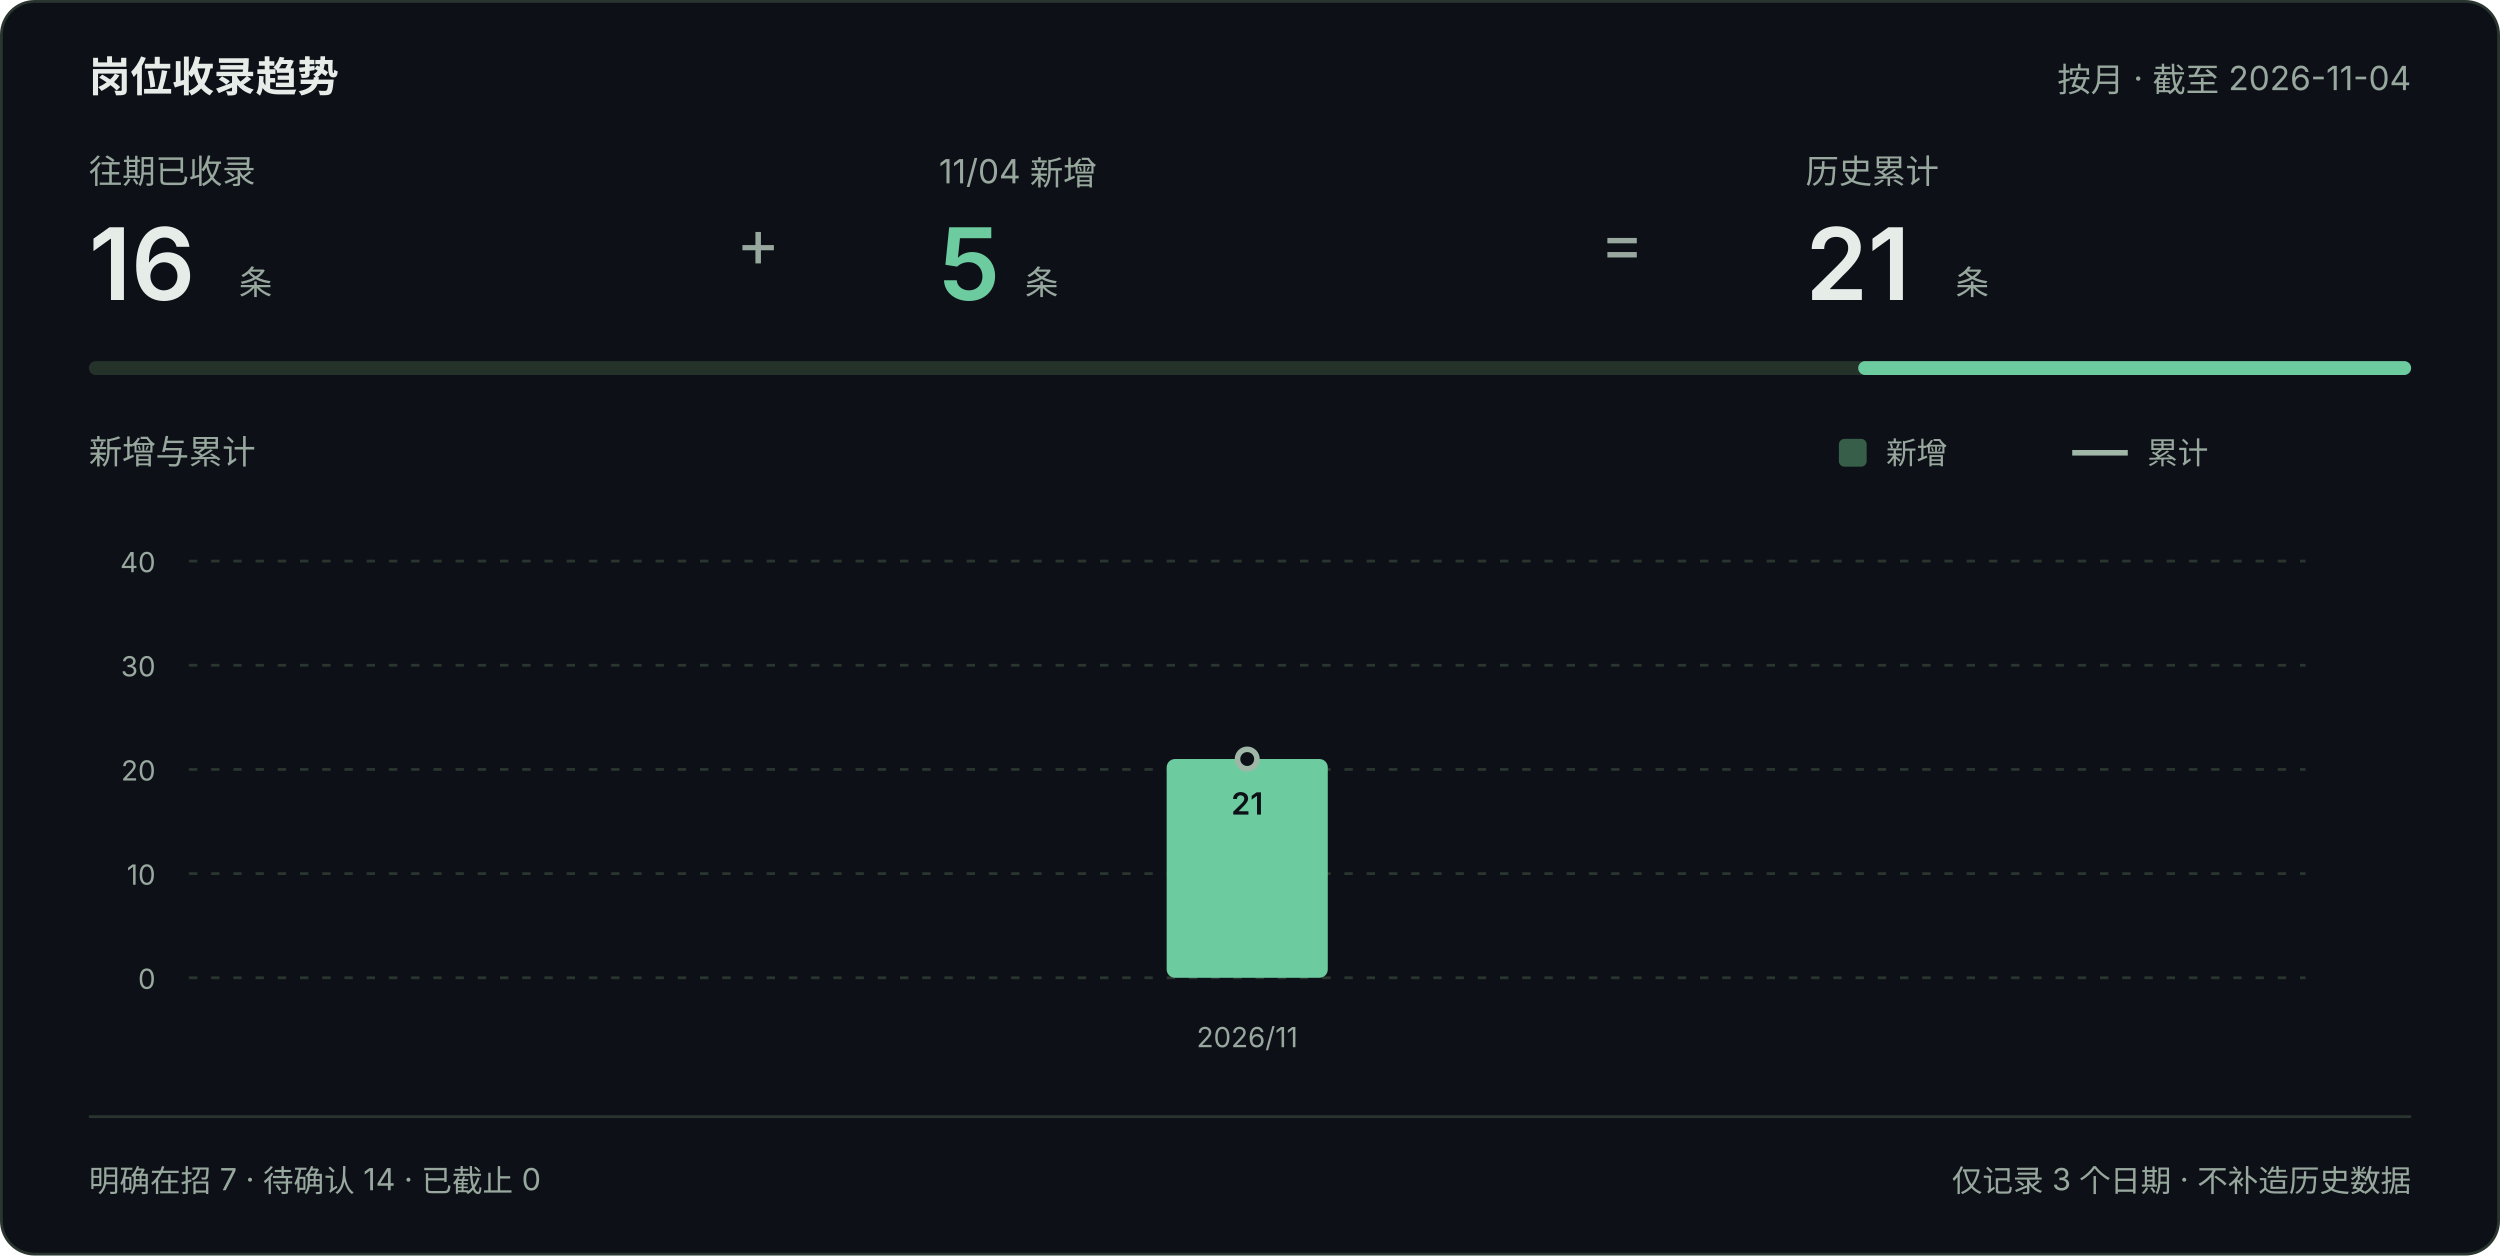
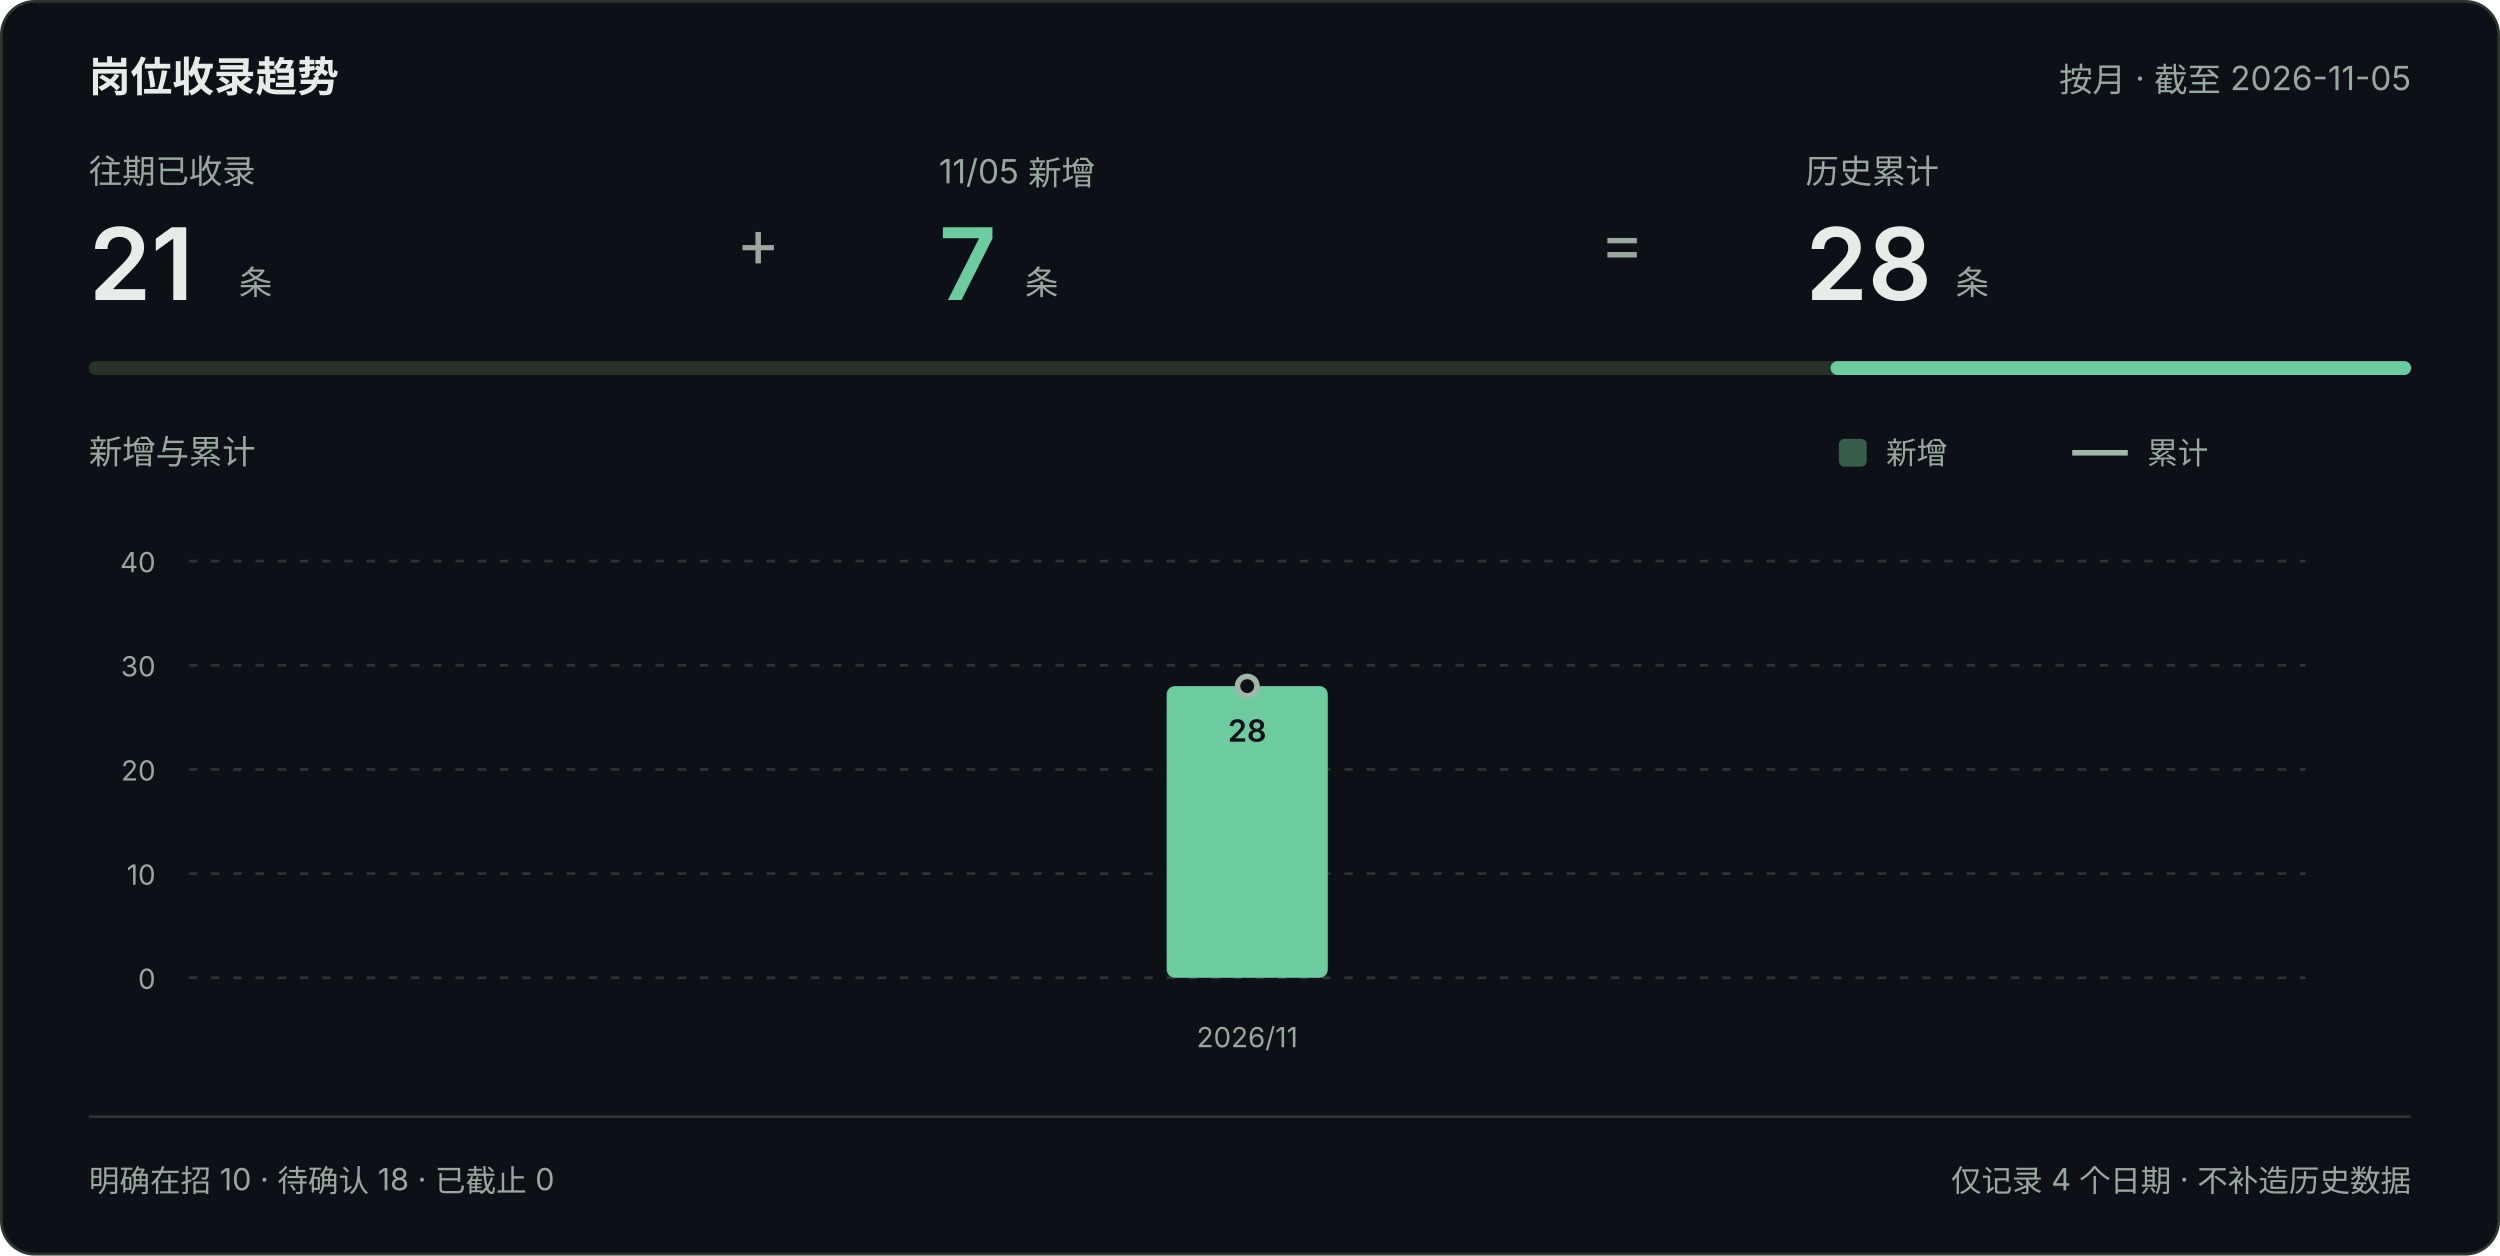
<svg xmlns="http://www.w3.org/2000/svg" width="900" height="452" viewBox="0 0 900 452" role="img" aria-labelledby="title desc">
  <rect x=".5" y=".5" width="899" height="451" rx="12" fill="#0d1117" stroke="#29352e" />
  <g font-family="-apple-system,BlinkMacSystemFont,Segoe UI,PingFang SC,Microsoft YaHei,sans-serif">
    <text x="32" y="33" fill="#e6ede8" font-size="15" font-weight="600" text-anchor="start">岗位收录趋势</text>
-     <text x="868" y="33" fill="#98a89e" font-size="12" font-weight="400" text-anchor="end">按月 · 截至 2026-11-04</text>
+     <text x="868" y="33" fill="#98a89e" font-size="12" font-weight="400" text-anchor="end">按月 · 截至 2026-11-05</text>
    <text x="32" y="66" fill="#98a89e" font-size="12" font-weight="400" text-anchor="start">往期已收录</text>
-     <text x="32" y="108" fill="#e6ede8" font-size="36" font-weight="600" text-anchor="start">16</text>
+     <text x="32" y="108" fill="#e6ede8" font-size="36" font-weight="600" text-anchor="start">21</text>
    <text x="86" y="106" fill="#98a89e" font-size="12" font-weight="400" text-anchor="start">条</text>
-     <text x="338" y="66" fill="#98a89e" font-size="12" font-weight="400" text-anchor="start">11/04 新增</text>
-     <text x="338" y="108" fill="#6dcba0" font-size="36" font-weight="600" text-anchor="start">5</text>
+     <text x="338" y="66" fill="#98a89e" font-size="12" font-weight="400" text-anchor="start">11/05 新增</text>
+     <text x="338" y="108" fill="#6dcba0" font-size="36" font-weight="600" text-anchor="start">7</text>
    <text x="369" y="106" fill="#98a89e" font-size="12" font-weight="400" text-anchor="start">条</text>
    <text x="650" y="66" fill="#98a89e" font-size="12" font-weight="400" text-anchor="start">历史累计</text>
-     <text x="650" y="108" fill="#e6ede8" font-size="36" font-weight="600" text-anchor="start">21</text>
+     <text x="650" y="108" fill="#e6ede8" font-size="36" font-weight="600" text-anchor="start">28</text>
    <text x="704" y="106" fill="#98a89e" font-size="12" font-weight="400" text-anchor="start">条</text>
    <text x="265" y="96" fill="#98a89e" font-size="24" font-weight="400" text-anchor="start">+</text>
    <text x="576" y="96" fill="#98a89e" font-size="24" font-weight="400" text-anchor="start">=</text>
    <rect x="32" y="130" width="836" height="5" rx="2.5" fill="#25322a" />
-     <rect x="668.95" y="130" width="199.05" height="5" rx="2.5" fill="#6dcba0" />
+     <rect x="659.00" y="130" width="209.00" height="5" rx="2.5" fill="#6dcba0" />
    <text x="32" y="167" fill="#98a89e" font-size="12" font-weight="400" text-anchor="start">新增与累计</text>
    <rect x="662" y="158" width="10" height="10" rx="2" fill="#375e49" />
    <text x="679" y="167" fill="#98a89e" font-size="11" font-weight="400" text-anchor="start">新增</text>
    <line x1="746" y1="163" x2="766" y2="163" stroke="#a0b7a8" stroke-width="2" />
    <text x="773" y="167" fill="#98a89e" font-size="11" font-weight="400" text-anchor="start">累计</text>
    <line x1="68" y1="352.0" x2="830" y2="352.0" stroke="#29352e" stroke-dasharray="3 5" />
    <text x="56" y="356.0" fill="#98a89e" font-size="10" font-weight="400" text-anchor="end">0</text>
    <line x1="68" y1="314.5" x2="830" y2="314.5" stroke="#29352e" stroke-dasharray="3 5" />
    <text x="56" y="318.5" fill="#98a89e" font-size="10" font-weight="400" text-anchor="end">10</text>
    <line x1="68" y1="277.0" x2="830" y2="277.0" stroke="#29352e" stroke-dasharray="3 5" />
    <text x="56" y="281.0" fill="#98a89e" font-size="10" font-weight="400" text-anchor="end">20</text>
    <line x1="68" y1="239.5" x2="830" y2="239.5" stroke="#29352e" stroke-dasharray="3 5" />
    <text x="56" y="243.5" fill="#98a89e" font-size="10" font-weight="400" text-anchor="end">30</text>
    <line x1="68" y1="202.0" x2="830" y2="202.0" stroke="#29352e" stroke-dasharray="3 5" />
    <text x="56" y="206.0" fill="#98a89e" font-size="10" font-weight="400" text-anchor="end">40</text>
-     <rect x="420.00" y="273.25" width="58.00" height="78.75" rx="3" fill="#6dcba0" />
-     <text x="449.0" y="293.25" fill="#0d1117" font-size="11" font-weight="600" text-anchor="middle">21</text>
+     <rect x="420.00" y="247.00" width="58.00" height="105.00" rx="3" fill="#6dcba0" />
+     <text x="449.0" y="267.0" fill="#0d1117" font-size="11" font-weight="600" text-anchor="middle">28</text>
    <text x="449.0" y="377" fill="#98a89e" font-size="10" font-weight="400" text-anchor="middle">2026/11</text>
-     <polyline points="449.00,273.25" fill="none" stroke="#a0b7a8" stroke-width="2" stroke-linejoin="round" />
-     <circle cx="449.00" cy="273.25" r="3.5" fill="#0d1117" stroke="#a0b7a8" stroke-width="2" />
+     <polyline points="449.00,247.00" fill="none" stroke="#a0b7a8" stroke-width="2" stroke-linejoin="round" />
+     <circle cx="449.00" cy="247.00" r="3.5" fill="#0d1117" stroke="#a0b7a8" stroke-width="2" />
    <line x1="32" y1="402" x2="868" y2="402" stroke="#29352e" />
-     <text x="32" y="429" fill="#98a89e" font-size="11" font-weight="400" text-anchor="start">明确在招 7   ·   待确认 14   ·   已截止 0</text>
-     <text x="868" y="429" fill="#98a89e" font-size="11" font-weight="400" text-anchor="end">仅记录 3 个日期 · 不补造历史数据</text>
+     <text x="32" y="429" fill="#98a89e" font-size="11" font-weight="400" text-anchor="start">明确在招 10   ·   待确认 18   ·   已截止 0</text>
+     <text x="868" y="429" fill="#98a89e" font-size="11" font-weight="400" text-anchor="end">仅记录 4 个日期 · 不补造历史数据</text>
  </g>
</svg>
